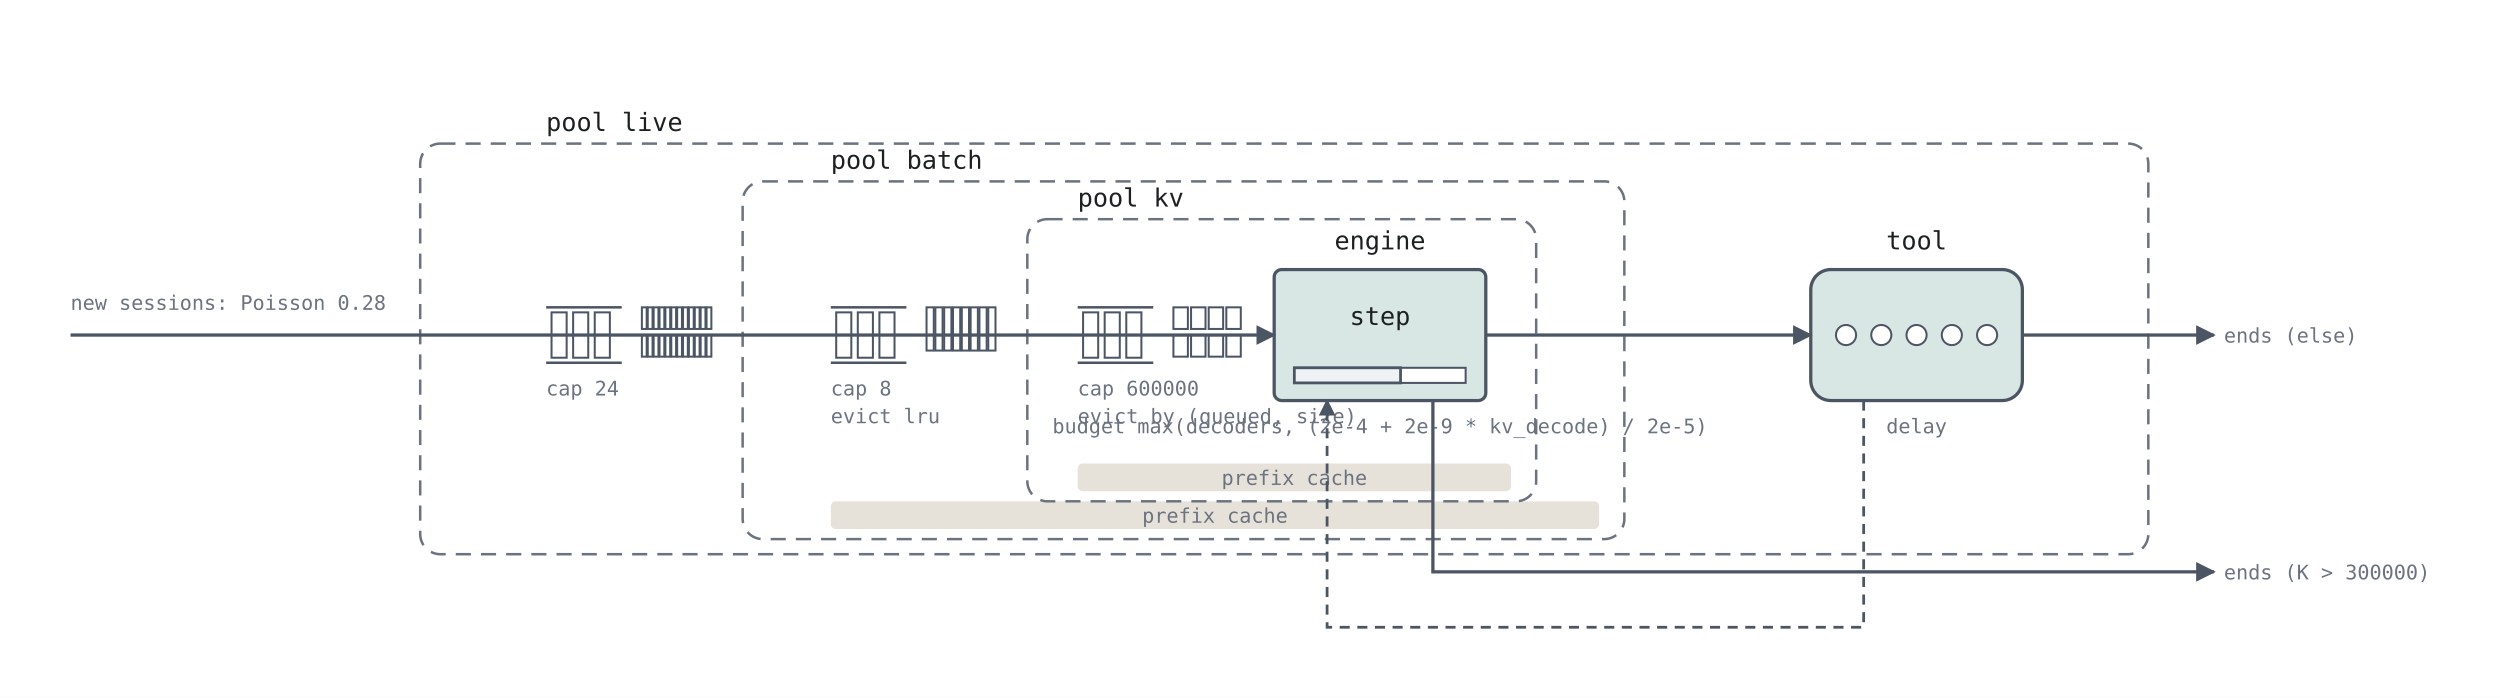
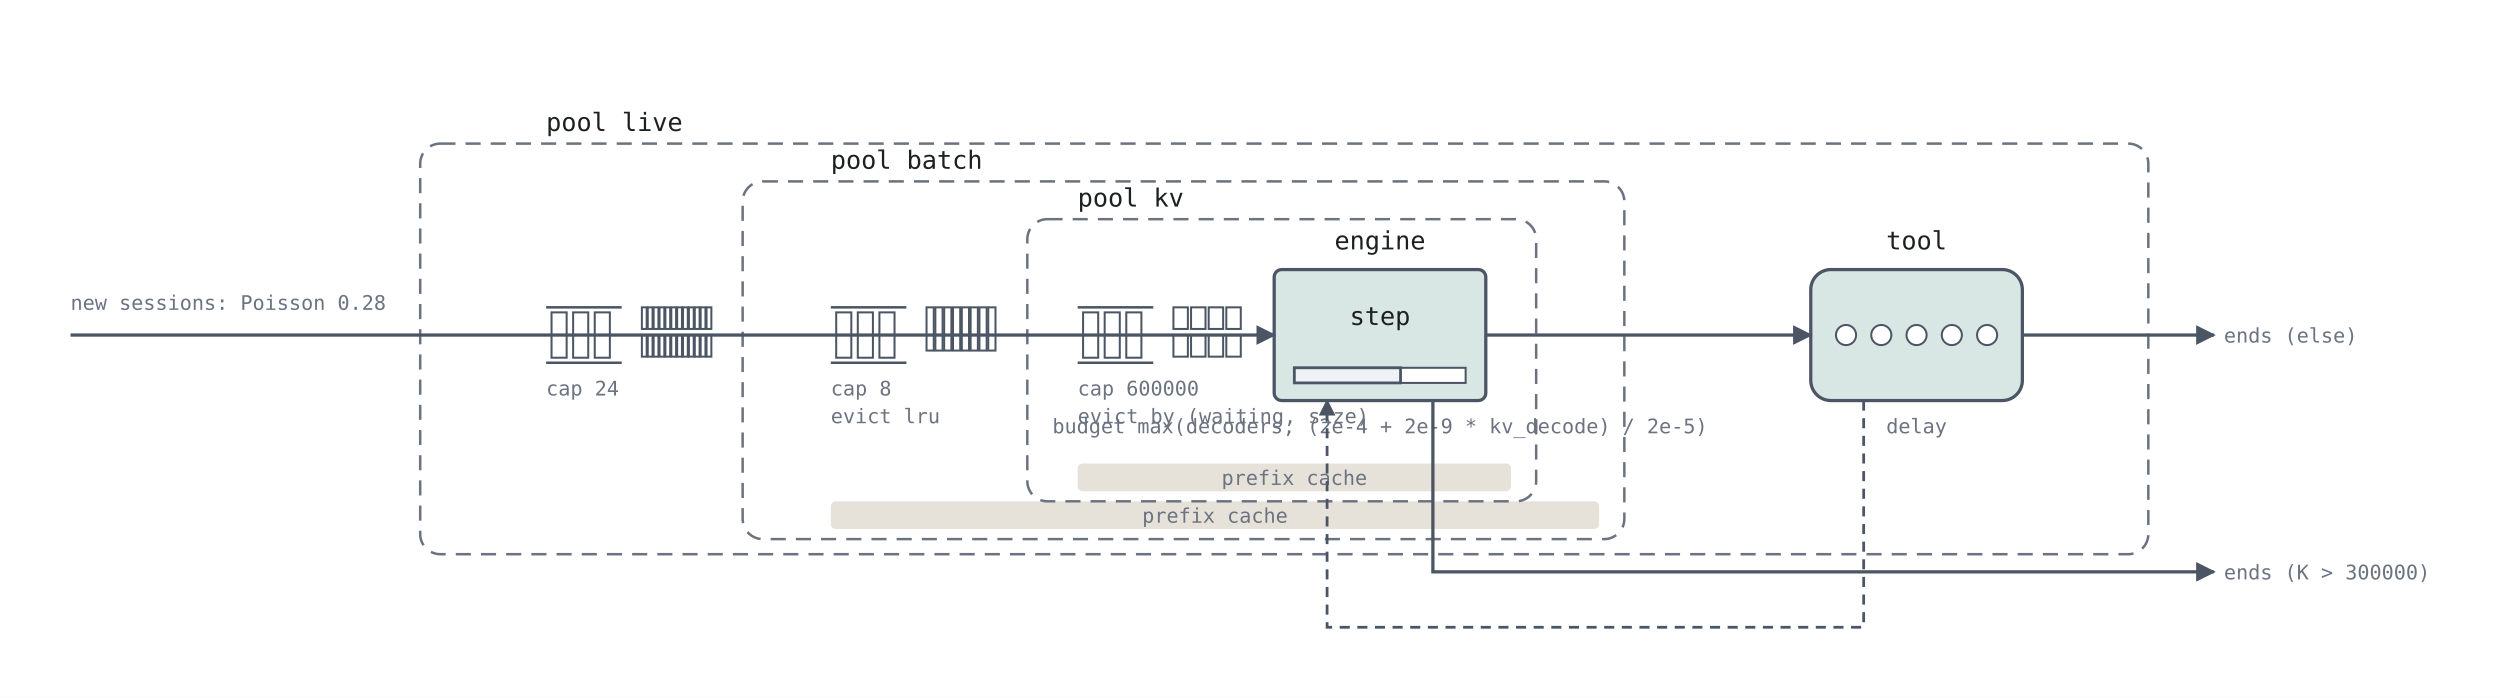
<svg xmlns="http://www.w3.org/2000/svg" width="992.4" height="277" viewBox="0 0 992.4 277" role="img">
  <style>
  text { font-family: ui-monospace, "SF Mono", Menlo, Consolas, monospace; }
  @media (prefers-color-scheme: dark) {
    text { fill: #e8e6e3; } text.dim { fill: #9aa4b2; }
    .bg { fill:#14171a }
    .solid { fill:#232a31;stroke:#b6bfcc }
    .body { fill:#232a31;stroke:#b6bfcc }
    .admission { fill:#232a31;stroke:#b6bfcc }
    .cached { fill:#33302a }
    .reserve { stroke:#9aa4b2 }
    .enclosure { stroke:#9aa4b2 }
    .station { fill:#26403d;stroke:#b6bfcc }
    .cell { fill:#14171a;stroke:#b6bfcc }
    .rail { stroke:#b6bfcc }
    .flow { stroke:#b6bfcc }
    .back { stroke:#b6bfcc }
    .relation { stroke:#9aa4b2 }
    .grow { stroke:#b6bfcc }
  }
</style>
  <defs>
    <marker id="a" viewBox="0 0 10 10" refX="9" refY="5" markerWidth="6" markerHeight="6" orient="auto-start-reverse">
      <path d="M0 0 L10 5 L0 10 z" fill="context-stroke" />
    </marker>
  </defs>
  <rect class="bg" fill="#ffffff" x="0" y="0" width="992.4" height="277" />
  <rect class="enclosure" fill="none" stroke="#6b7280" stroke-width="1" stroke-dasharray="6 4" x="166.8" y="57" width="686" height="163" rx="8" />
  <text x="216.8" y="52" text-anchor="start" font-size="10" fill="#1d2021">pool live</text>
  <path class="rail" fill="none" stroke="#4b5563" stroke-width="1" d="M216.8 122 L246.8 122 M216.8 144 L246.8 144" />
  <rect class="cell" fill="#ffffff" stroke="#4b5563" stroke-width=".8" x="218.94" y="124" width="6" height="18" />
  <rect class="cell" fill="#ffffff" stroke="#4b5563" stroke-width=".8" x="227.51" y="124" width="6" height="18" />
  <rect class="cell" fill="#ffffff" stroke="#4b5563" stroke-width=".8" x="236.09" y="124" width="6" height="18" />
  <rect class="cell" fill="#ffffff" stroke="#4b5563" stroke-width=".8" x="254.8" y="122" width="1.91" height="8.58" />
  <rect class="cell" fill="#ffffff" stroke="#4b5563" stroke-width=".8" x="257.13" y="122" width="1.91" height="8.58" />
  <rect class="cell" fill="#ffffff" stroke="#4b5563" stroke-width=".8" x="259.47" y="122" width="1.91" height="8.58" />
  <rect class="cell" fill="#ffffff" stroke="#4b5563" stroke-width=".8" x="261.8" y="122" width="1.91" height="8.58" />
  <rect class="cell" fill="#ffffff" stroke="#4b5563" stroke-width=".8" x="264.13" y="122" width="1.91" height="8.58" />
  <rect class="cell" fill="#ffffff" stroke="#4b5563" stroke-width=".8" x="266.47" y="122" width="1.91" height="8.58" />
  <rect class="cell" fill="#ffffff" stroke="#4b5563" stroke-width=".8" x="268.8" y="122" width="1.91" height="8.58" />
  <rect class="cell" fill="#ffffff" stroke="#4b5563" stroke-width=".8" x="271.13" y="122" width="1.91" height="8.58" />
  <rect class="cell" fill="#ffffff" stroke="#4b5563" stroke-width=".8" x="273.47" y="122" width="1.91" height="8.58" />
  <rect class="cell" fill="#ffffff" stroke="#4b5563" stroke-width=".8" x="275.8" y="122" width="1.91" height="8.58" />
  <rect class="cell" fill="#ffffff" stroke="#4b5563" stroke-width=".8" x="278.13" y="122" width="1.91" height="8.58" />
  <rect class="cell" fill="#ffffff" stroke="#4b5563" stroke-width=".8" x="280.47" y="122" width="1.91" height="8.58" />
  <rect class="cell" fill="#ffffff" stroke="#4b5563" stroke-width=".8" x="254.8" y="133" width="1.91" height="8.58" />
  <rect class="cell" fill="#ffffff" stroke="#4b5563" stroke-width=".8" x="257.13" y="133" width="1.91" height="8.58" />
  <rect class="cell" fill="#ffffff" stroke="#4b5563" stroke-width=".8" x="259.47" y="133" width="1.91" height="8.58" />
  <rect class="cell" fill="#ffffff" stroke="#4b5563" stroke-width=".8" x="261.8" y="133" width="1.91" height="8.58" />
  <rect class="cell" fill="#ffffff" stroke="#4b5563" stroke-width=".8" x="264.13" y="133" width="1.91" height="8.58" />
  <rect class="cell" fill="#ffffff" stroke="#4b5563" stroke-width=".8" x="266.47" y="133" width="1.91" height="8.58" />
  <rect class="cell" fill="#ffffff" stroke="#4b5563" stroke-width=".8" x="268.8" y="133" width="1.91" height="8.58" />
  <rect class="cell" fill="#ffffff" stroke="#4b5563" stroke-width=".8" x="271.13" y="133" width="1.91" height="8.58" />
  <rect class="cell" fill="#ffffff" stroke="#4b5563" stroke-width=".8" x="273.47" y="133" width="1.91" height="8.58" />
  <rect class="cell" fill="#ffffff" stroke="#4b5563" stroke-width=".8" x="275.8" y="133" width="1.91" height="8.58" />
  <rect class="cell" fill="#ffffff" stroke="#4b5563" stroke-width=".8" x="278.13" y="133" width="1.91" height="8.58" />
  <rect class="cell" fill="#ffffff" stroke="#4b5563" stroke-width=".8" x="280.47" y="133" width="1.91" height="8.58" />
  <text x="216.8" y="157" text-anchor="start" font-size="8" fill="#6b7280" class="dim">cap 24</text>
  <rect class="enclosure" fill="none" stroke="#6b7280" stroke-width="1" stroke-dasharray="6 4" x="294.8" y="72" width="350" height="142" rx="8" />
  <text x="329.8" y="67" text-anchor="start" font-size="10" fill="#1d2021">pool batch</text>
  <path class="rail" fill="none" stroke="#4b5563" stroke-width="1" d="M329.8 122 L359.8 122 M329.8 144 L359.8 144" />
  <rect class="cell" fill="#ffffff" stroke="#4b5563" stroke-width=".8" x="331.94" y="124" width="6" height="18" />
  <rect class="cell" fill="#ffffff" stroke="#4b5563" stroke-width=".8" x="340.51" y="124" width="6" height="18" />
  <rect class="cell" fill="#ffffff" stroke="#4b5563" stroke-width=".8" x="349.09" y="124" width="6" height="18" />
  <rect class="cell" fill="#ffffff" stroke="#4b5563" stroke-width=".8" x="367.8" y="122" width="2.87" height="17.16" />
  <rect class="cell" fill="#ffffff" stroke="#4b5563" stroke-width=".8" x="371.3" y="122" width="2.87" height="17.16" />
  <rect class="cell" fill="#ffffff" stroke="#4b5563" stroke-width=".8" x="374.8" y="122" width="2.87" height="17.16" />
  <rect class="cell" fill="#ffffff" stroke="#4b5563" stroke-width=".8" x="378.3" y="122" width="2.87" height="17.16" />
  <rect class="cell" fill="#ffffff" stroke="#4b5563" stroke-width=".8" x="381.8" y="122" width="2.87" height="17.16" />
  <rect class="cell" fill="#ffffff" stroke="#4b5563" stroke-width=".8" x="385.3" y="122" width="2.87" height="17.16" />
  <rect class="cell" fill="#ffffff" stroke="#4b5563" stroke-width=".8" x="388.8" y="122" width="2.87" height="17.16" />
  <rect class="cell" fill="#ffffff" stroke="#4b5563" stroke-width=".8" x="392.3" y="122" width="2.87" height="17.16" />
  <text x="329.8" y="157" text-anchor="start" font-size="8" fill="#6b7280" class="dim">cap 8</text>
  <text x="329.8" y="168" text-anchor="start" font-size="8" fill="#6b7280" class="dim">evict lru</text>
  <rect class="cached" fill="#e6e2da" stroke="none" x="329.8" y="199" width="305" height="11" rx="2" />
  <text x="482.3" y="207.5" text-anchor="middle" font-size="8" fill="#6b7280" class="dim">prefix cache</text>
  <rect class="enclosure" fill="none" stroke="#6b7280" stroke-width="1" stroke-dasharray="6 4" x="407.8" y="87" width="202" height="112" rx="8" />
  <text x="427.8" y="82" text-anchor="start" font-size="10" fill="#1d2021">pool kv</text>
  <path class="rail" fill="none" stroke="#4b5563" stroke-width="1" d="M427.8 122 L457.8 122 M427.8 144 L457.8 144" />
  <rect class="cell" fill="#ffffff" stroke="#4b5563" stroke-width=".8" x="429.94" y="124" width="6" height="18" />
  <rect class="cell" fill="#ffffff" stroke="#4b5563" stroke-width=".8" x="438.51" y="124" width="6" height="18" />
  <rect class="cell" fill="#ffffff" stroke="#4b5563" stroke-width=".8" x="447.09" y="124" width="6" height="18" />
  <rect class="cell" fill="#ffffff" stroke="#4b5563" stroke-width=".8" x="465.8" y="122" width="5.74" height="8.58" />
  <rect class="cell" fill="#ffffff" stroke="#4b5563" stroke-width=".8" x="472.8" y="122" width="5.74" height="8.58" />
  <rect class="cell" fill="#ffffff" stroke="#4b5563" stroke-width=".8" x="479.8" y="122" width="5.74" height="8.58" />
  <rect class="cell" fill="#ffffff" stroke="#4b5563" stroke-width=".8" x="486.8" y="122" width="5.74" height="8.58" />
  <rect class="cell" fill="#ffffff" stroke="#4b5563" stroke-width=".8" x="465.8" y="133" width="5.74" height="8.58" />
  <rect class="cell" fill="#ffffff" stroke="#4b5563" stroke-width=".8" x="472.8" y="133" width="5.74" height="8.58" />
  <rect class="cell" fill="#ffffff" stroke="#4b5563" stroke-width=".8" x="479.8" y="133" width="5.74" height="8.58" />
  <rect class="cell" fill="#ffffff" stroke="#4b5563" stroke-width=".8" x="486.8" y="133" width="5.74" height="8.58" />
  <text x="427.8" y="157" text-anchor="start" font-size="8" fill="#6b7280" class="dim">cap 600000</text>
-   <text x="427.8" y="168" text-anchor="start" font-size="8" fill="#6b7280" class="dim">evict by (queued, size)</text>
+   <text x="427.8" y="168" text-anchor="start" font-size="8" fill="#6b7280" class="dim">evict by (waiting, size)</text>
  <rect class="cached" fill="#e6e2da" stroke="none" x="427.8" y="184" width="172" height="11" rx="2" />
  <text x="513.8" y="192.5" text-anchor="middle" font-size="8" fill="#6b7280" class="dim">prefix cache</text>
  <rect class="station" fill="#d8e6e4" stroke="#4b5563" stroke-width="1.3" x="505.8" y="107" width="84" height="52" rx="3" />
  <rect class="cell" fill="#ffffff" stroke="#4b5563" stroke-width=".8" x="513.8" y="146" width="68" height="6" />
  <rect class="solid" fill="#eef2f5" stroke="#4b5563" stroke-width="1.1" x="513.8" y="146" width="42.16" height="6" />
  <text x="547.8" y="129" text-anchor="middle" font-size="10" fill="#1d2021">step</text>
  <text x="547.8" y="99" text-anchor="middle" font-size="10" fill="#1d2021">engine</text>
  <text x="547.8" y="172" text-anchor="middle" font-size="8" fill="#6b7280" class="dim">budget max(decoders, (2e-4 + 2e-9 * kv_decode) / 2e-5)</text>
  <rect class="station" fill="#d8e6e4" stroke="#4b5563" stroke-width="1.3" x="718.8" y="107" width="84" height="52" rx="8" />
  <circle class="cell" fill="#ffffff" stroke="#4b5563" stroke-width=".8" cx="732.8" cy="133" r="4" />
  <circle class="cell" fill="#ffffff" stroke="#4b5563" stroke-width=".8" cx="746.8" cy="133" r="4" />
  <circle class="cell" fill="#ffffff" stroke="#4b5563" stroke-width=".8" cx="760.8" cy="133" r="4" />
  <circle class="cell" fill="#ffffff" stroke="#4b5563" stroke-width=".8" cx="774.8" cy="133" r="4" />
  <circle class="cell" fill="#ffffff" stroke="#4b5563" stroke-width=".8" cx="788.8" cy="133" r="4" />
  <text x="760.8" y="99" text-anchor="middle" font-size="10" fill="#1d2021">tool</text>
  <text x="760.8" y="172" text-anchor="middle" font-size="8" fill="#6b7280" class="dim">delay</text>
  <path class="flow" fill="none" stroke="#4b5563" stroke-width="1.3" d="M28 133 L505.8 133" marker-end="url(#a)" />
  <text x="28" y="123" text-anchor="start" font-size="8" fill="#6b7280" class="dim">new sessions: Poisson 0.28</text>
  <path class="flow" fill="none" stroke="#4b5563" stroke-width="1.3" d="M568.8 159 L568.8 227 L878.8 227" marker-end="url(#a)" />
  <text x="882.8" y="230" text-anchor="start" font-size="8" fill="#6b7280" class="dim">ends (K &gt; 300000)</text>
  <path class="flow" fill="none" stroke="#4b5563" stroke-width="1.3" d="M589.8 133 L718.8 133" marker-end="url(#a)" />
  <path class="flow" fill="none" stroke="#4b5563" stroke-width="1.3" d="M802.8 133 L878.8 133" marker-end="url(#a)" />
  <text x="882.8" y="136" text-anchor="start" font-size="8" fill="#6b7280" class="dim">ends (else)</text>
  <path class="back" fill="none" stroke="#4b5563" stroke-width="1.1" stroke-dasharray="4 3" d="M739.8 159 L739.8 249 L526.8 249 L526.8 159" marker-end="url(#a)" />
</svg>
